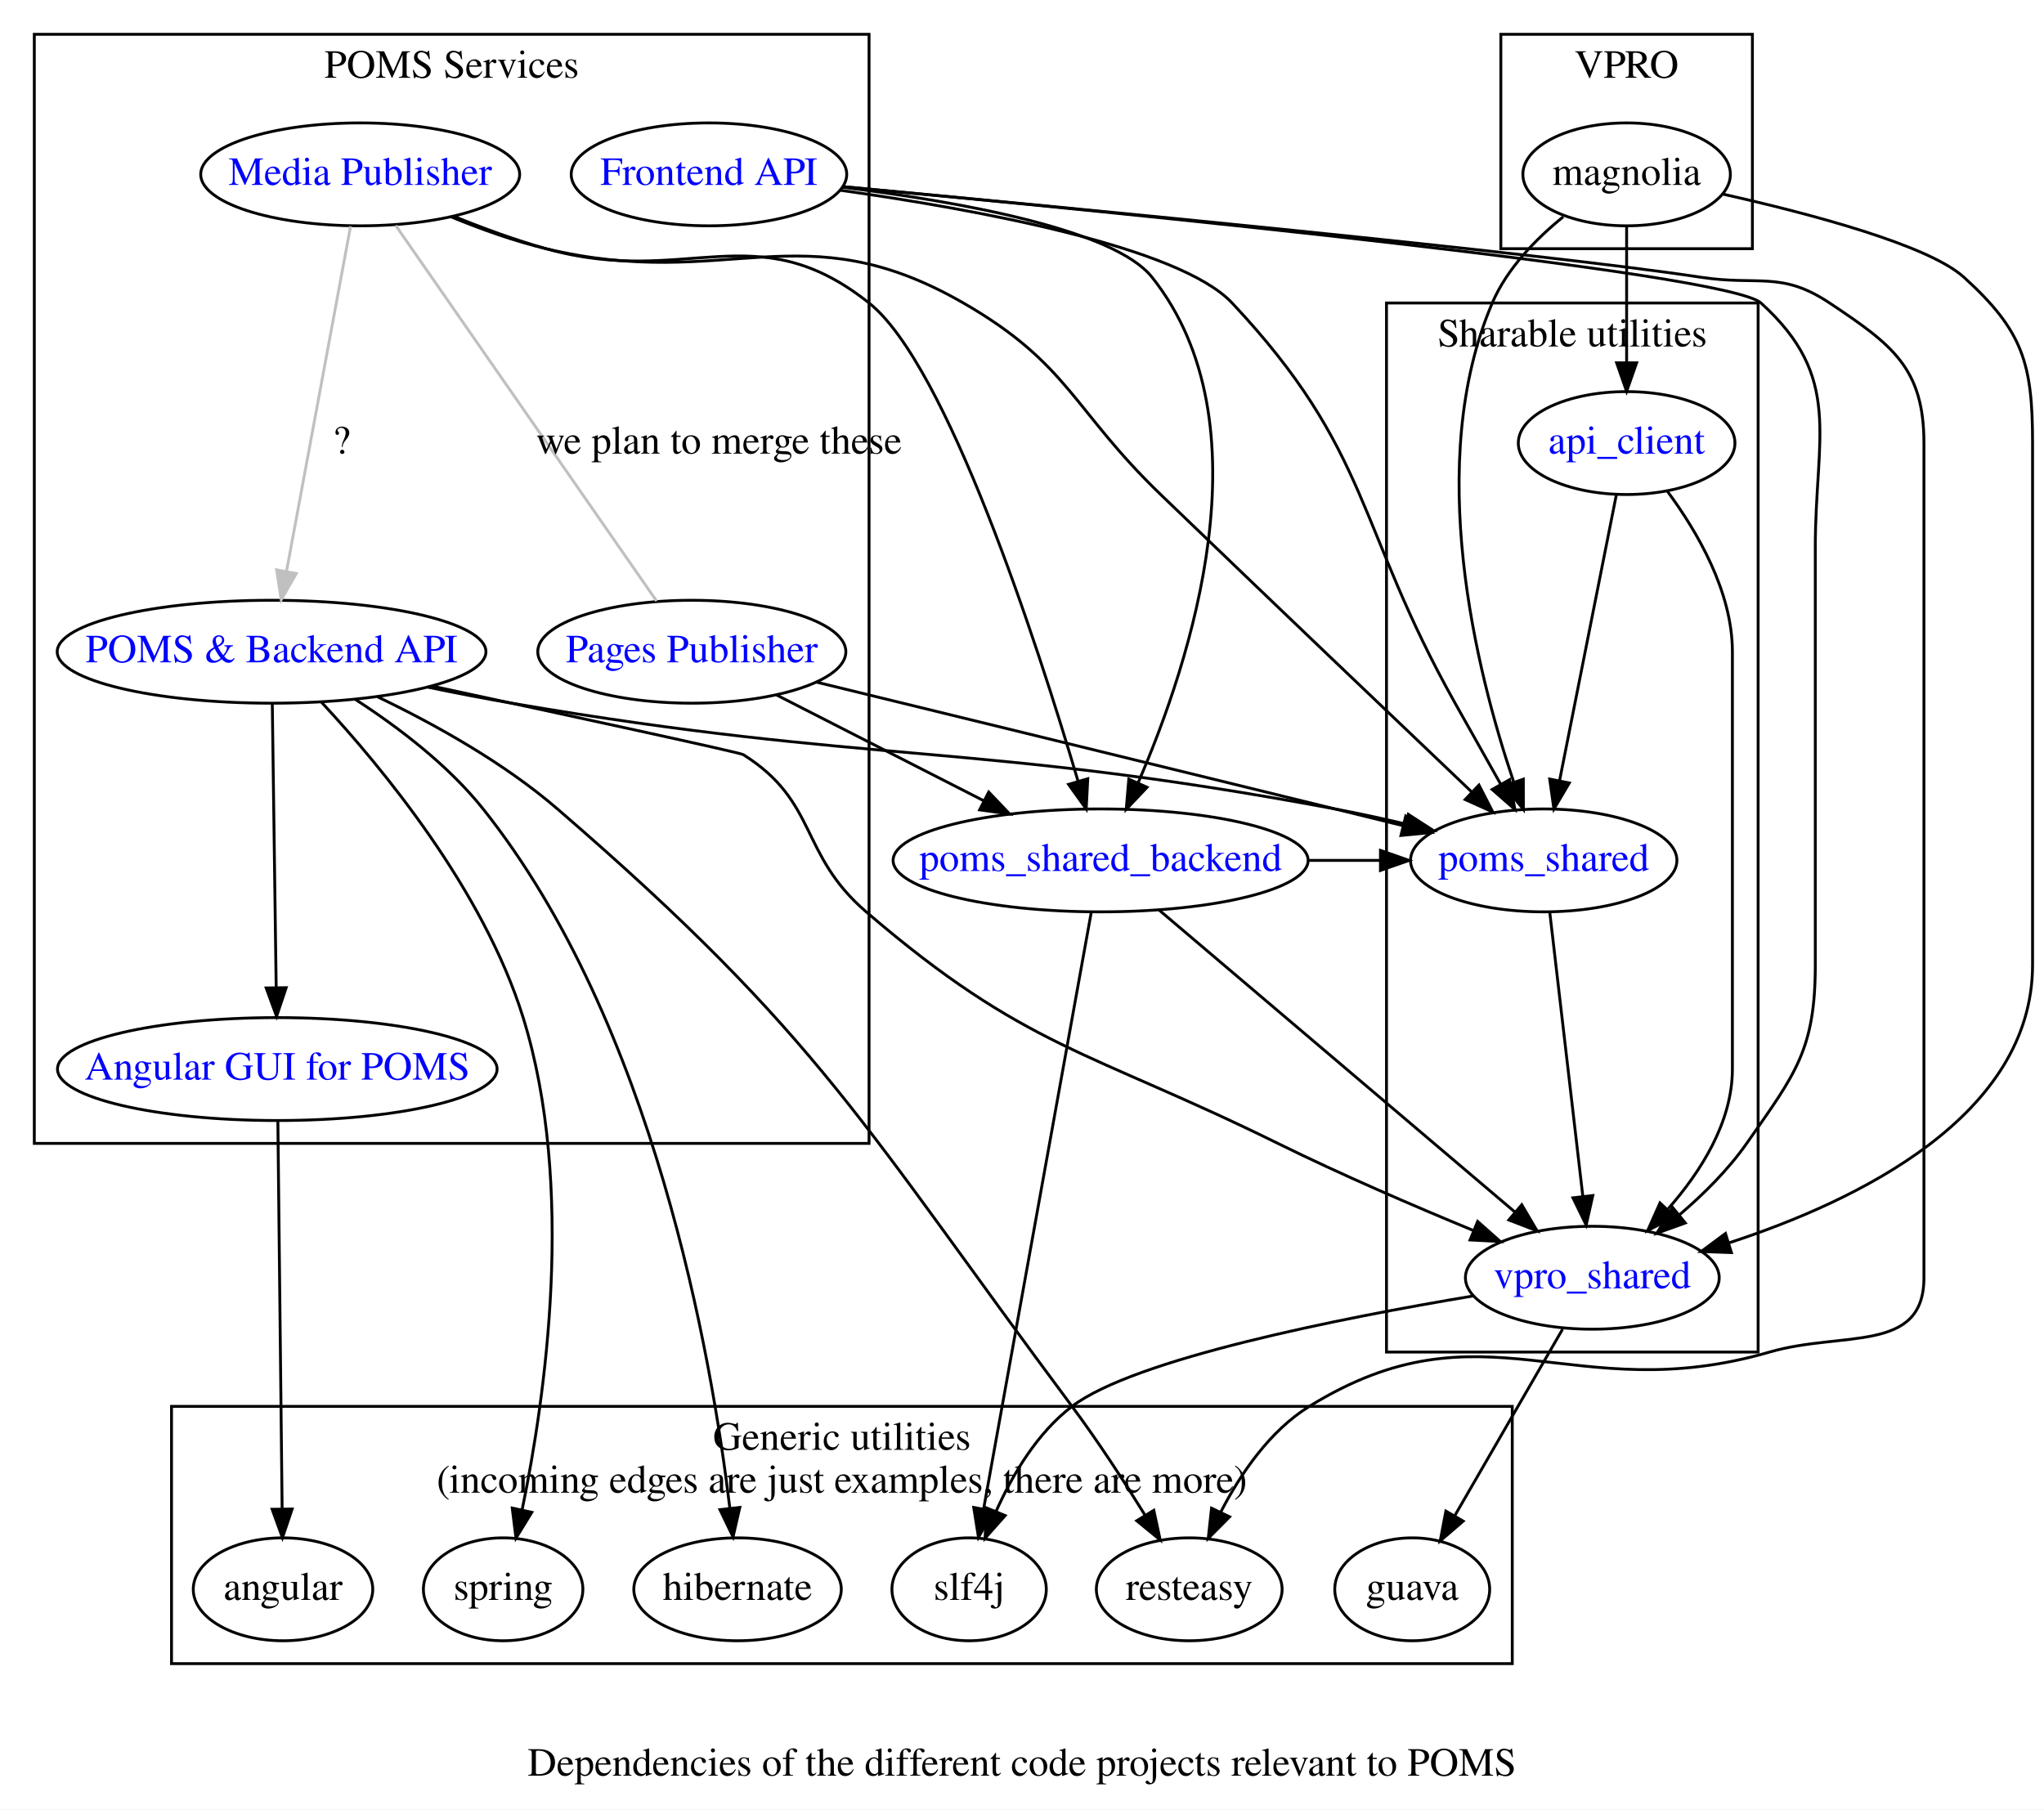
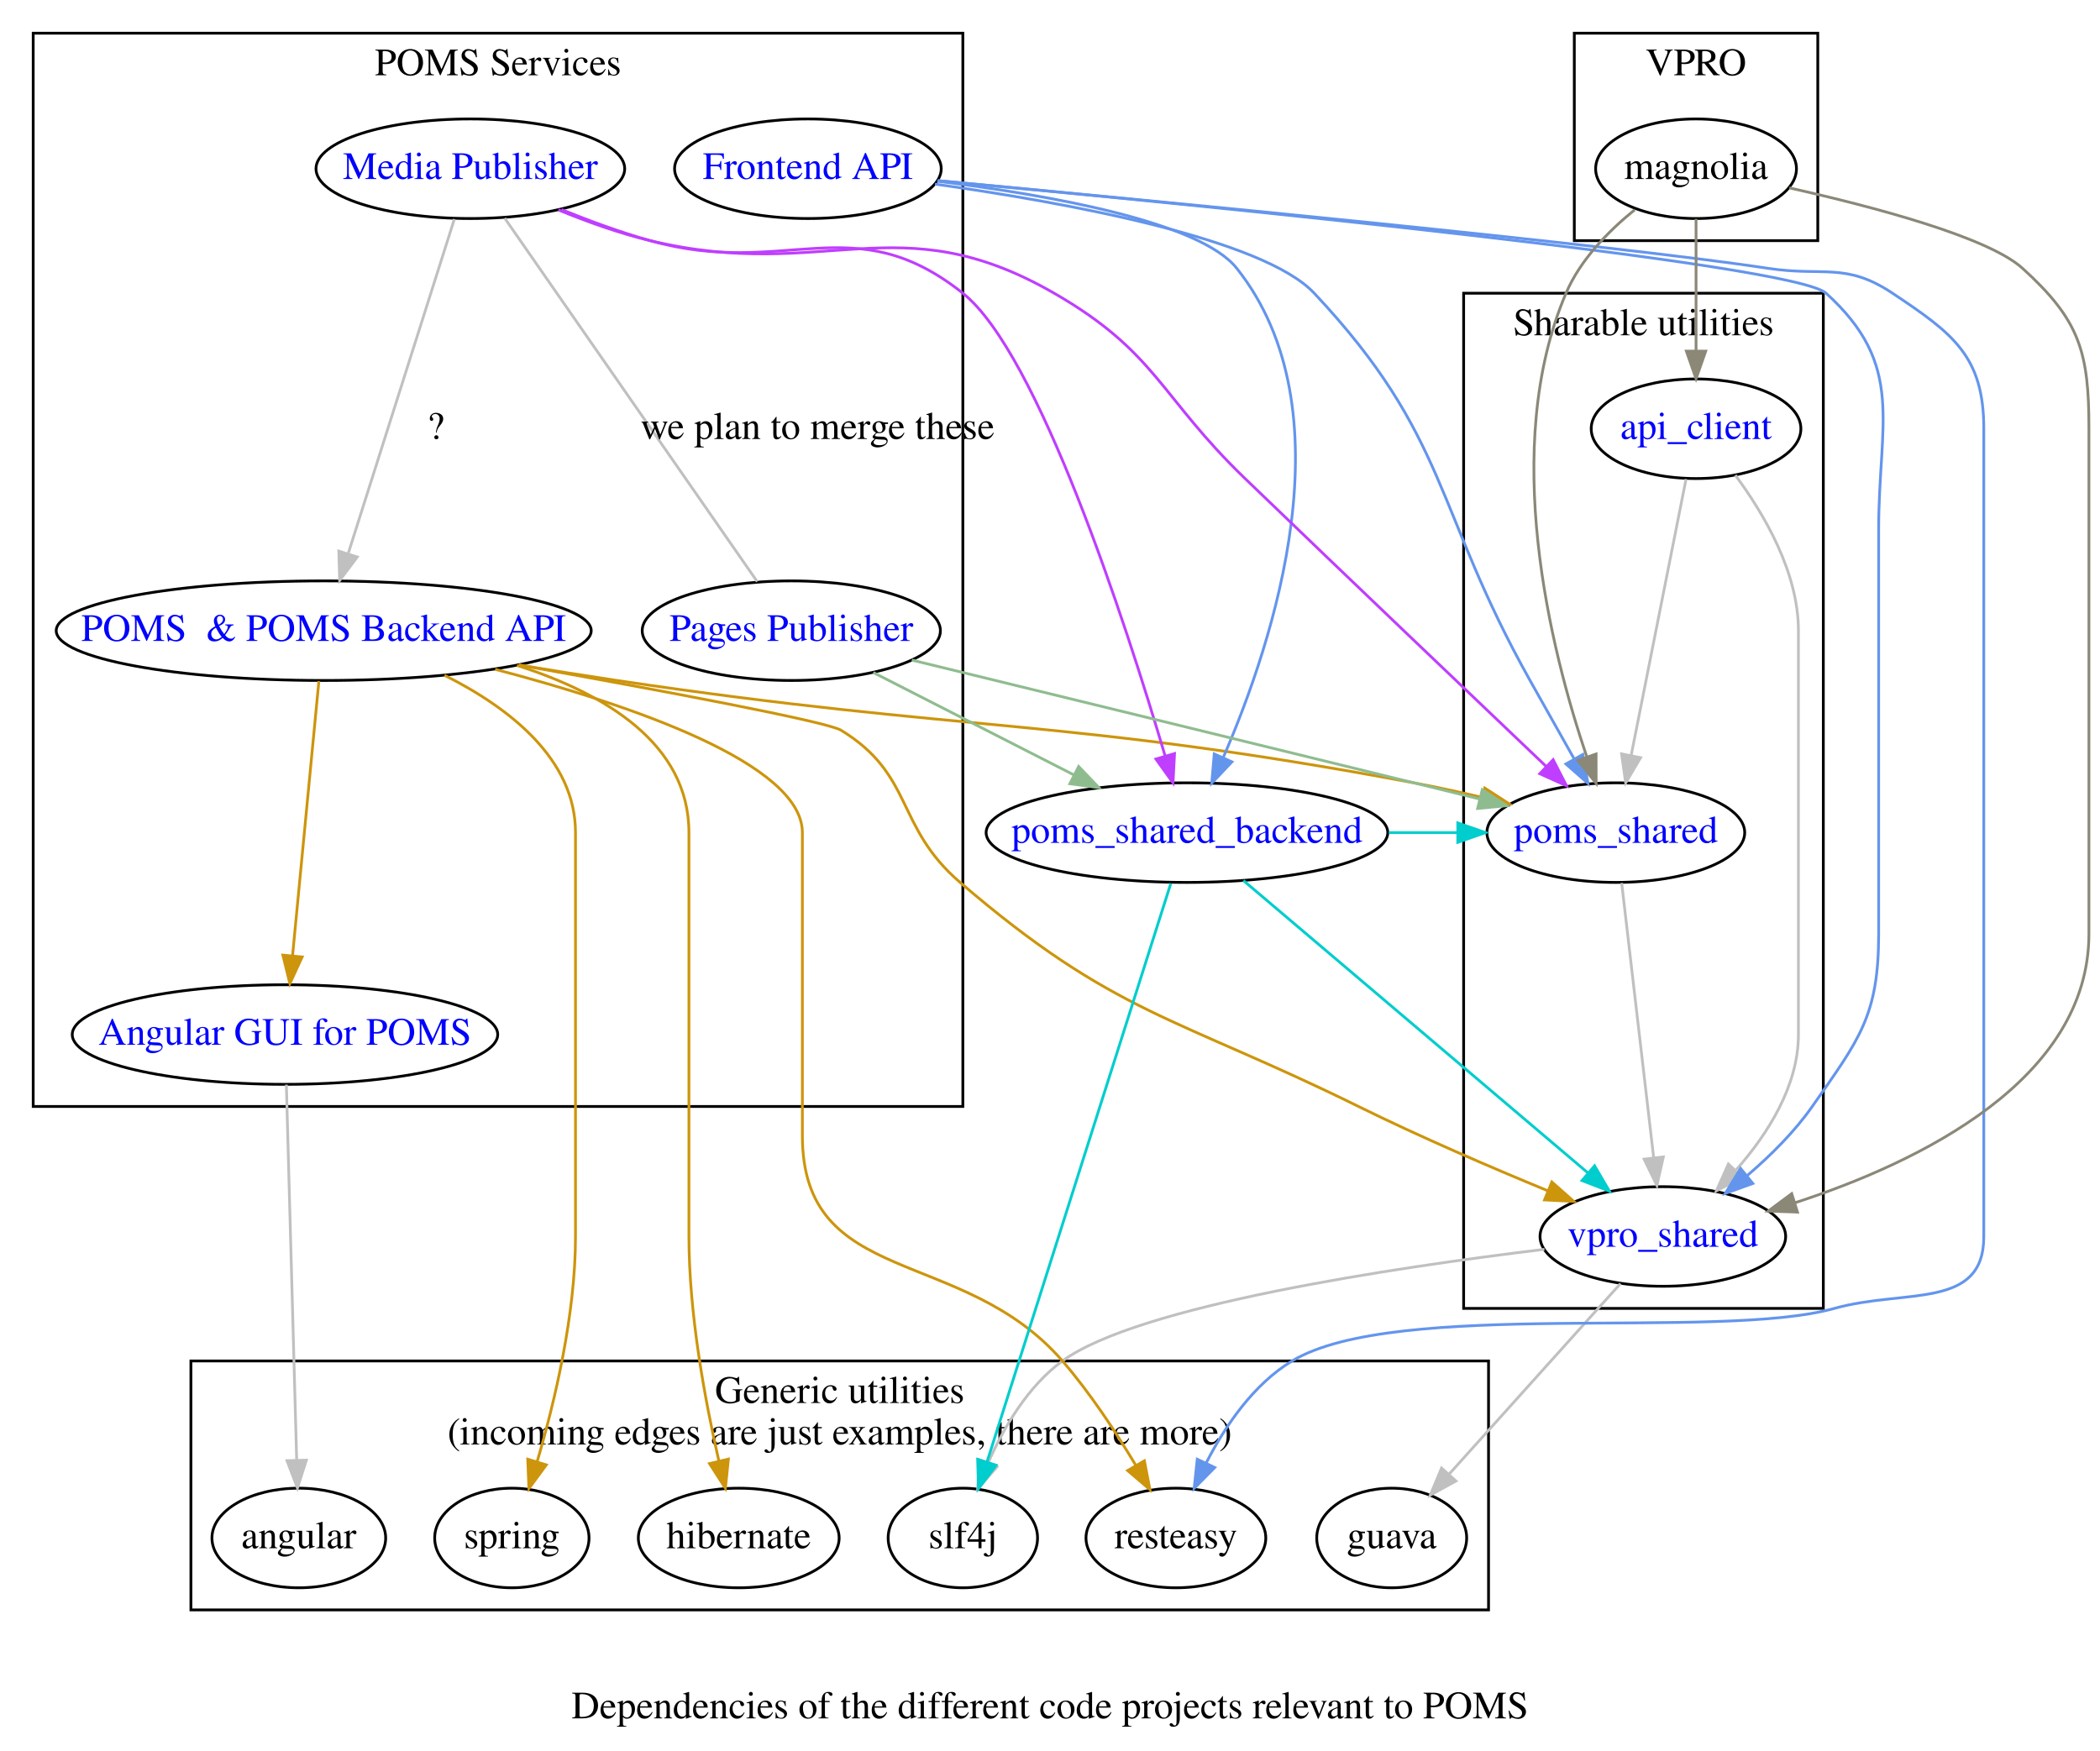
- <svg xmlns="http://www.w3.org/2000/svg" xmlns:xlink="http://www.w3.org/1999/xlink" width="715pt" height="633pt" viewBox="0.00 0.00 715.00 633.00">
+ <svg xmlns="http://www.w3.org/2000/svg" xmlns:xlink="http://www.w3.org/1999/xlink" width="759pt" height="633pt" viewBox="0.00 0.00 759.00 633.00">
  <g id="graph0" class="graph" transform="scale(1 1) rotate(0) translate(4 629)">
-     <polygon fill="#ffffff" stroke="transparent" points="-4,4 -4,-629 711,-629 711,4 -4,4" />
-     <text text-anchor="middle" x="353.5" y="-7.8" font-family="Times,serif" font-size="14.00" fill="#000000">    Dependencies of the different code projects relevant to POMS</text>
+     <polygon fill="#ffffff" stroke="transparent" points="-4,4 -4,-629 755,-629 755,4 -4,4" />
+     <text text-anchor="middle" x="375.5" y="-7.8" font-family="Times,serif" font-size="14.00" fill="#000000">  Dependencies of the different code projects relevant to POMS</text>
    <g id="clust1" class="cluster">
-       <polygon fill="none" stroke="#000000" points="56,-47 56,-137 525,-137 525,-47 56,-47" />
-       <text text-anchor="middle" x="290.5" y="-121.8" font-family="Times,serif" font-size="14.00" fill="#000000">Generic utilities</text>
-       <text text-anchor="middle" x="290.5" y="-106.8" font-family="Times,serif" font-size="14.00" fill="#000000">(incoming edges are just examples, there are more)</text>
+       <polygon fill="none" stroke="#000000" points="65,-47 65,-137 534,-137 534,-47 65,-47" />
+       <text text-anchor="middle" x="299.5" y="-121.8" font-family="Times,serif" font-size="14.00" fill="#000000">Generic utilities</text>
+       <text text-anchor="middle" x="299.5" y="-106.8" font-family="Times,serif" font-size="14.00" fill="#000000">(incoming edges are just examples, there are more)</text>
    </g>
    <g id="clust2" class="cluster">
-       <polygon fill="none" stroke="#000000" points="521,-542 521,-617 609,-617 609,-542 521,-542" />
-       <text text-anchor="middle" x="565" y="-601.8" font-family="Times,serif" font-size="14.00" fill="#000000">VPRO</text>
+       <polygon fill="none" stroke="#000000" points="565,-542 565,-617 653,-617 653,-542 565,-542" />
+       <text text-anchor="middle" x="609" y="-601.8" font-family="Times,serif" font-size="14.00" fill="#000000">VPRO</text>
    </g>
    <g id="clust3" class="cluster">
-       <polygon fill="none" stroke="#000000" points="8,-229 8,-617 300,-617 300,-229 8,-229" />
-       <text text-anchor="middle" x="154" y="-601.8" font-family="Times,serif" font-size="14.00" fill="#000000">POMS Services</text>
+       <polygon fill="none" stroke="#000000" points="8,-229 8,-617 344,-617 344,-229 8,-229" />
+       <text text-anchor="middle" x="176" y="-601.8" font-family="Times,serif" font-size="14.00" fill="#000000">POMS Services</text>
    </g>
    <g id="clust4" class="cluster">
-       <polygon fill="none" stroke="#000000" points="481,-156 481,-523 611,-523 611,-156 481,-156" />
-       <text text-anchor="middle" x="546" y="-507.8" font-family="Times,serif" font-size="14.00" fill="#000000">Sharable utilities</text>
+       <polygon fill="none" stroke="#000000" points="525,-156 525,-523 655,-523 655,-156 525,-156" />
+       <text text-anchor="middle" x="590" y="-507.8" font-family="Times,serif" font-size="14.00" fill="#000000">Sharable utilities</text>
    </g>
    <g id="node1" class="node">
      <g id="a_node1">
        <a xlink:href="https://github.com/vpro/vpro-shared" xlink:title="vpro_shared">
-           <ellipse fill="none" stroke="#000000" cx="553" cy="-182" rx="44.393" ry="18" />
-           <text text-anchor="middle" x="553" y="-178.3" font-family="Times,serif" font-size="14.00" fill="#0000ff">vpro_shared</text>
+           <ellipse fill="none" stroke="#000000" cx="597" cy="-182" rx="44.393" ry="18" />
+           <text text-anchor="middle" x="597" y="-178.3" font-family="Times,serif" font-size="14.00" fill="#0000ff">vpro_shared</text>
        </a>
      </g>
    </g>
    <g id="node10" class="node">
-       <ellipse fill="none" stroke="#000000" cx="335" cy="-73" rx="27" ry="18" />
-       <text text-anchor="middle" x="335" y="-69.3" font-family="Times,serif" font-size="14.00" fill="#000000">slf4j</text>
+       <ellipse fill="none" stroke="#000000" cx="344" cy="-73" rx="27" ry="18" />
+       <text text-anchor="middle" x="344" y="-69.3" font-family="Times,serif" font-size="14.00" fill="#000000">slf4j</text>
    </g>
    <g id="edge1" class="edge">
-       <path fill="none" stroke="#000000" d="M511.397,-175.642C464.767,-167.846 392.824,-153.604 371,-137 358.873,-127.773 350.222,-113.21 344.445,-100.305" />
-       <polygon fill="#000000" stroke="#000000" points="347.611,-98.8 340.578,-90.876 341.134,-101.456 347.611,-98.8" />
+       <path fill="none" stroke="#c0c0c0" d="M554.207,-177.362C499.123,-170.683 407.252,-156.93 380,-137 367.618,-127.945 358.923,-113.263 353.183,-100.244" />
+       <polygon fill="#c0c0c0" stroke="#c0c0c0" points="356.337,-98.705 349.359,-90.733 349.842,-101.317 356.337,-98.705" />
    </g>
    <g id="node11" class="node">
-       <ellipse fill="none" stroke="#000000" cx="490" cy="-73" rx="27.097" ry="18" />
-       <text text-anchor="middle" x="490" y="-69.3" font-family="Times,serif" font-size="14.00" fill="#000000">guava</text>
+       <ellipse fill="none" stroke="#000000" cx="499" cy="-73" rx="27.097" ry="18" />
+       <text text-anchor="middle" x="499" y="-69.3" font-family="Times,serif" font-size="14.00" fill="#000000">guava</text>
    </g>
    <g id="edge2" class="edge">
-       <path fill="none" stroke="#000000" d="M542.597,-164.001C532.339,-146.253 516.557,-118.947 504.955,-98.875" />
-       <polygon fill="#000000" stroke="#000000" points="507.831,-96.855 499.796,-89.949 501.77,-100.358 507.831,-96.855" />
+       <path fill="none" stroke="#c0c0c0" d="M581.688,-164.969C565.054,-146.468 538.382,-116.803 519.846,-96.186" />
+       <polygon fill="#c0c0c0" stroke="#c0c0c0" points="522.226,-93.598 512.937,-88.501 517.02,-98.278 522.226,-93.598" />
    </g>
    <g id="node2" class="node">
      <g id="a_node2">
        <a xlink:href="https://github.com/npo-poms/poms-shared" xlink:title="poms_shared">
-           <ellipse fill="none" stroke="#000000" cx="536" cy="-328" rx="46.593" ry="18" />
-           <text text-anchor="middle" x="536" y="-324.3" font-family="Times,serif" font-size="14.00" fill="#0000ff">poms_shared</text>
+           <ellipse fill="none" stroke="#000000" cx="580" cy="-328" rx="46.593" ry="18" />
+           <text text-anchor="middle" x="580" y="-324.3" font-family="Times,serif" font-size="14.00" fill="#0000ff">poms_shared</text>
        </a>
      </g>
    </g>
    <g id="edge3" class="edge">
-       <path fill="none" stroke="#000000" d="M538.119,-309.804C541.02,-284.887 546.259,-239.894 549.683,-210.488" />
-       <polygon fill="#000000" stroke="#000000" points="553.174,-210.763 550.855,-200.425 546.221,-209.953 553.174,-210.763" />
+       <path fill="none" stroke="#c0c0c0" d="M582.119,-309.804C585.02,-284.887 590.259,-239.894 593.683,-210.488" />
+       <polygon fill="#c0c0c0" stroke="#c0c0c0" points="597.174,-210.763 594.855,-200.425 590.221,-209.953 597.174,-210.763" />
    </g>
    <g id="node3" class="node">
      <g id="a_node3">
        <a xlink:href="https://github.com/npo-poms/api-client" xlink:title="api_client">
-           <ellipse fill="none" stroke="#000000" cx="565" cy="-474" rx="37.894" ry="18" />
-           <text text-anchor="middle" x="565" y="-470.3" font-family="Times,serif" font-size="14.00" fill="#0000ff">api_client</text>
-         </a>
-       </g>
+           <ellipse fill="none" stroke="#000000" cx="609" cy="-474" rx="37.894" ry="18" />
+           <text text-anchor="middle" x="609" y="-470.3" font-family="Times,serif" font-size="14.00" fill="#0000ff">api_client</text>
+         </a>
+       </g>
+     </g>
+     <g id="edge17" class="edge">
+       <path fill="none" stroke="#c0c0c0" d="M623.199,-457.213C633.634,-443.142 646,-422.029 646,-401 646,-401 646,-401 646,-255 646,-236.545 635.07,-219.239 623.535,-206.113" />
+       <polygon fill="#c0c0c0" stroke="#c0c0c0" points="625.772,-203.384 616.366,-198.508 620.678,-208.185 625.772,-203.384" />
    </g>
    <g id="edge18" class="edge">
-       <path fill="none" stroke="#000000" d="M579.199,-457.213C589.634,-443.142 602,-422.029 602,-401 602,-401 602,-401 602,-255 602,-236.545 591.07,-219.239 579.535,-206.113" />
-       <polygon fill="#000000" stroke="#000000" points="581.772,-203.384 572.366,-198.508 576.678,-208.185 581.772,-203.384" />
-     </g>
-     <g id="edge17" class="edge">
-       <path fill="none" stroke="#000000" d="M561.386,-455.804C556.409,-430.751 547.402,-385.401 541.563,-356.007" />
-       <polygon fill="#000000" stroke="#000000" points="544.95,-355.093 539.569,-345.966 538.084,-356.457 544.95,-355.093" />
+       <path fill="none" stroke="#c0c0c0" d="M605.386,-455.804C600.409,-430.751 591.402,-385.401 585.563,-356.007" />
+       <polygon fill="#c0c0c0" stroke="#c0c0c0" points="588.95,-355.093 583.569,-345.966 582.084,-356.457 588.95,-355.093" />
    </g>
    <g id="node4" class="node">
      <g id="a_node4">
-         <a xlink:href="https://subversion.vpro.nl/viewvc/nl/vpro/media" xlink:title="POMS &amp; Backend API">
-           <ellipse fill="none" stroke="#000000" cx="91" cy="-401" rx="74.987" ry="18" />
-           <text text-anchor="middle" x="91" y="-397.3" font-family="Times,serif" font-size="14.00" fill="#0000ff">POMS &amp; Backend API</text>
+         <a xlink:href="https://subversion.vpro.nl/viewvc/nl/vpro/media" xlink:title="POMS  &amp; POMS Backend API">
+           <ellipse fill="none" stroke="#000000" cx="113" cy="-401" rx="96.683" ry="18" />
+           <text text-anchor="middle" x="113" y="-397.3" font-family="Times,serif" font-size="14.00" fill="#0000ff">POMS  &amp; POMS Backend API</text>
        </a>
      </g>
    </g>
    <g id="edge22" class="edge">
-       <path fill="none" stroke="#000000" d="M147.222,-388.964C194.563,-378.794 254.798,-365.756 256,-365 282.272,-348.491 275.466,-330.221 299,-310 354.695,-262.146 377.141,-261.474 443,-229 465.19,-218.059 490.549,-207.122 511.322,-198.556" />
-       <polygon fill="#000000" stroke="#000000" points="512.885,-201.698 520.816,-194.673 510.235,-195.219 512.885,-201.698" />
+       <path fill="none" stroke="#cd950c" d="M183.535,-388.608C234.341,-379.491 294.834,-368.158 300,-365 326.473,-348.816 319.466,-330.221 343,-310 398.695,-262.146 421.141,-261.474 487,-229 509.19,-218.059 534.549,-207.122 555.322,-198.556" />
+       <polygon fill="#cd950c" stroke="#cd950c" points="556.885,-201.698 564.816,-194.673 554.235,-195.219 556.885,-201.698" />
    </g>
    <g id="edge23" class="edge">
-       <path fill="none" stroke="#000000" d="M145.547,-388.622C155.326,-386.6 165.445,-384.635 175,-383 302.204,-361.239 336.144,-369.709 463,-346 471.027,-344.5 479.491,-342.658 487.698,-340.731" />
-       <polygon fill="#000000" stroke="#000000" points="488.637,-344.105 497.536,-338.355 486.994,-337.3 488.637,-344.105" />
+       <path fill="none" stroke="#cd950c" d="M183.639,-388.596C195.434,-386.642 207.553,-384.706 219,-383 346.641,-363.971 380.144,-369.709 507,-346 515.027,-344.5 523.491,-342.658 531.698,-340.731" />
+       <polygon fill="#cd950c" stroke="#cd950c" points="532.637,-344.105 541.536,-338.355 530.994,-337.3 532.637,-344.105" />
    </g>
    <g id="node5" class="node">
      <g id="a_node5">
        <a xlink:href="https://subversion.vpro.nl/viewvc/nl/vpro/media-gui" xlink:title="Angular GUI for POMS">
-           <ellipse fill="none" stroke="#000000" cx="93" cy="-255" rx="76.887" ry="18" />
-           <text text-anchor="middle" x="93" y="-251.3" font-family="Times,serif" font-size="14.00" fill="#0000ff">Angular GUI for POMS</text>
+           <ellipse fill="none" stroke="#000000" cx="99" cy="-255" rx="76.887" ry="18" />
+           <text text-anchor="middle" x="99" y="-251.3" font-family="Times,serif" font-size="14.00" fill="#0000ff">Angular GUI for POMS</text>
        </a>
      </g>
    </g>
    <g id="edge24" class="edge">
-       <path fill="none" stroke="#000000" d="M91.249,-382.804C91.591,-357.887 92.207,-312.894 92.61,-283.488" />
-       <polygon fill="#000000" stroke="#000000" points="96.11,-283.472 92.748,-273.425 89.111,-283.376 96.11,-283.472" />
+       <path fill="none" stroke="#cd950c" d="M111.255,-382.804C108.866,-357.887 104.552,-312.894 101.732,-283.488" />
+       <polygon fill="#cd950c" stroke="#cd950c" points="105.205,-283.045 100.767,-273.425 98.237,-283.714 105.205,-283.045" />
    </g>
    <g id="node12" class="node">
-       <ellipse fill="none" stroke="#000000" cx="412" cy="-73" rx="32.494" ry="18" />
-       <text text-anchor="middle" x="412" y="-69.3" font-family="Times,serif" font-size="14.00" fill="#000000">resteasy</text>
+       <ellipse fill="none" stroke="#000000" cx="421" cy="-73" rx="32.494" ry="18" />
+       <text text-anchor="middle" x="421" y="-69.3" font-family="Times,serif" font-size="14.00" fill="#000000">resteasy</text>
    </g>
    <g id="edge25" class="edge">
-       <path fill="none" stroke="#000000" d="M128.03,-385.248C147.972,-375.678 172.253,-362.185 191,-346 283.793,-265.888 297.753,-235.302 371,-137 380.047,-124.858 389.221,-110.742 396.591,-98.862" />
-       <polygon fill="#000000" stroke="#000000" points="399.607,-100.638 401.843,-90.282 393.637,-96.984 399.607,-100.638" />
+       <path fill="none" stroke="#cd950c" d="M174.968,-387.041C224.609,-374.004 286,-352.857 286,-328 286,-328 286,-328 286,-218.5 286,-163.206 343.826,-178.82 380,-137 389.975,-125.468 399.298,-111.308 406.525,-99.242" />
+       <polygon fill="#cd950c" stroke="#cd950c" points="409.608,-100.903 411.62,-90.501 403.56,-97.378 409.608,-100.903" />
    </g>
    <g id="node13" class="node">
-       <ellipse fill="none" stroke="#000000" cx="172" cy="-73" rx="27.895" ry="18" />
-       <text text-anchor="middle" x="172" y="-69.3" font-family="Times,serif" font-size="14.00" fill="#000000">spring</text>
+       <ellipse fill="none" stroke="#000000" cx="181" cy="-73" rx="27.895" ry="18" />
+       <text text-anchor="middle" x="181" y="-69.3" font-family="Times,serif" font-size="14.00" fill="#000000">spring</text>
    </g>
    <g id="edge26" class="edge">
-       <path fill="none" stroke="#000000" d="M108.389,-383.41C129.839,-360.346 165.162,-317.554 179,-273 197.361,-213.885 186.774,-140.182 178.64,-100.829" />
-       <polygon fill="#000000" stroke="#000000" points="182.028,-99.939 176.488,-90.908 175.187,-101.423 182.028,-99.939" />
+       <path fill="none" stroke="#cd950c" d="M156.634,-384.894C179.989,-373.167 204,-354.634 204,-328 204,-328 204,-328 204,-182 204,-153.784 196.53,-122.326 190.104,-100.487" />
+       <polygon fill="#cd950c" stroke="#cd950c" points="193.439,-99.422 187.164,-90.885 186.745,-101.472 193.439,-99.422" />
    </g>
    <g id="node14" class="node">
-       <ellipse fill="none" stroke="#000000" cx="254" cy="-73" rx="36.294" ry="18" />
-       <text text-anchor="middle" x="254" y="-69.3" font-family="Times,serif" font-size="14.00" fill="#000000">hibernate</text>
+       <ellipse fill="none" stroke="#000000" cx="263" cy="-73" rx="36.294" ry="18" />
+       <text text-anchor="middle" x="263" y="-69.3" font-family="Times,serif" font-size="14.00" fill="#000000">hibernate</text>
    </g>
    <g id="edge27" class="edge">
-       <path fill="none" stroke="#000000" d="M120.237,-384.362C135.175,-374.702 152.737,-361.403 165,-346 224.695,-271.02 244.924,-154.689 251.297,-101.404" />
-       <polygon fill="#000000" stroke="#000000" points="254.791,-101.65 252.425,-91.323 247.835,-100.871 254.791,-101.65" />
+       <path fill="none" stroke="#cd950c" d="M182.865,-388.445C214.528,-378.321 245,-360.211 245,-328 245,-328 245,-328 245,-182 245,-154.144 250.793,-122.813 255.807,-100.915" />
+       <polygon fill="#cd950c" stroke="#cd950c" points="259.261,-101.518 258.176,-90.979 252.452,-99.894 259.261,-101.518" />
    </g>
    <g id="node15" class="node">
-       <ellipse fill="none" stroke="#000000" cx="95" cy="-73" rx="31.396" ry="18" />
-       <text text-anchor="middle" x="95" y="-69.3" font-family="Times,serif" font-size="14.00" fill="#000000">angular</text>
+       <ellipse fill="none" stroke="#000000" cx="104" cy="-73" rx="31.396" ry="18" />
+       <text text-anchor="middle" x="104" y="-69.3" font-family="Times,serif" font-size="14.00" fill="#000000">angular</text>
    </g>
    <g id="edge28" class="edge">
-       <path fill="none" stroke="#000000" d="M93.199,-236.884C93.548,-205.132 94.272,-139.217 94.688,-101.37" />
-       <polygon fill="#000000" stroke="#000000" points="98.192,-101.081 94.802,-91.043 91.192,-101.004 98.192,-101.081" />
+       <path fill="none" stroke="#c0c0c0" d="M99.498,-236.884C100.37,-205.132 102.181,-139.217 103.221,-101.37" />
+       <polygon fill="#c0c0c0" stroke="#c0c0c0" points="106.728,-101.135 103.504,-91.043 99.731,-100.943 106.728,-101.135" />
    </g>
    <g id="node6" class="node">
      <g id="a_node6">
        <a xlink:href="https://subversion.vpro.nl/viewvc/nl/publiekeomroep/poms-shared-backend/" xlink:title="poms_shared_backend">
-           <ellipse fill="none" stroke="#000000" cx="381" cy="-328" rx="72.588" ry="18" />
-           <text text-anchor="middle" x="381" y="-324.3" font-family="Times,serif" font-size="14.00" fill="#0000ff">poms_shared_backend</text>
+           <ellipse fill="none" stroke="#000000" cx="425" cy="-328" rx="72.588" ry="18" />
+           <text text-anchor="middle" x="425" y="-324.3" font-family="Times,serif" font-size="14.00" fill="#0000ff">poms_shared_backend</text>
        </a>
      </g>
    </g>
    <g id="edge4" class="edge">
-       <path fill="none" stroke="#000000" d="M401.406,-310.679C432.382,-284.385 491.309,-234.366 525.863,-205.035" />
-       <polygon fill="#000000" stroke="#000000" points="528.318,-207.542 533.677,-198.402 523.788,-202.206 528.318,-207.542" />
+       <path fill="none" stroke="#00cdcd" d="M445.406,-310.679C476.382,-284.385 535.309,-234.366 569.863,-205.035" />
+       <polygon fill="#00cdcd" stroke="#00cdcd" points="572.318,-207.542 577.677,-198.402 567.788,-202.206 572.318,-207.542" />
    </g>
    <g id="edge5" class="edge">
-       <path fill="none" stroke="#000000" d="M453.959,-328C462.237,-328 470.515,-328 478.793,-328" />
-       <polygon fill="#000000" stroke="#000000" points="478.89,-331.5 488.89,-328 478.89,-324.5 478.89,-331.5" />
+       <path fill="none" stroke="#00cdcd" d="M497.959,-328C506.237,-328 514.515,-328 522.793,-328" />
+       <polygon fill="#00cdcd" stroke="#00cdcd" points="522.89,-331.5 532.89,-328 522.89,-324.5 522.89,-331.5" />
    </g>
    <g id="edge6" class="edge">
-       <path fill="none" stroke="#000000" d="M377.692,-309.661C369.752,-265.644 349.571,-153.775 340.08,-101.162" />
-       <polygon fill="#000000" stroke="#000000" points="343.498,-100.393 338.278,-91.173 336.609,-101.635 343.498,-100.393" />
+       <path fill="none" stroke="#00cdcd" d="M419.175,-309.661C405.13,-265.445 369.336,-152.763 352.72,-100.452" />
+       <polygon fill="#00cdcd" stroke="#00cdcd" points="356.028,-99.304 349.665,-90.833 349.356,-101.423 356.028,-99.304" />
    </g>
    <g id="node7" class="node">
      <g id="a_node7">
        <a xlink:href="https://subversion.vpro.nl/viewvc/nl/vpro/api/" xlink:title="Frontend API">
-           <ellipse fill="none" stroke="#000000" cx="244" cy="-568" rx="48.192" ry="18" />
-           <text text-anchor="middle" x="244" y="-564.3" font-family="Times,serif" font-size="14.00" fill="#0000ff">Frontend API</text>
-         </a>
-       </g>
+           <ellipse fill="none" stroke="#000000" cx="288" cy="-568" rx="48.192" ry="18" />
+           <text text-anchor="middle" x="288" y="-564.3" font-family="Times,serif" font-size="14.00" fill="#0000ff">Frontend API</text>
+         </a>
+       </g>
+     </g>
+     <g id="edge7" class="edge">
+       <path fill="none" stroke="#6495ed" d="M335.024,-563.697C431.593,-554.664 644.233,-533.678 656,-523 684.827,-496.841 675,-476.427 675,-437.5 675,-437.5 675,-437.5 675,-291.5 675,-261.745 668.061,-253.378 651,-229 644.574,-219.817 635.974,-211.272 627.529,-204.054" />
+       <polygon fill="#6495ed" stroke="#6495ed" points="629.522,-201.163 619.557,-197.563 625.102,-206.591 629.522,-201.163" />
+     </g>
+     <g id="edge8" class="edge">
+       <path fill="none" stroke="#6495ed" d="M333.928,-562.443C381.843,-555.684 452.525,-542.678 471,-523 519.754,-471.072 514.18,-445.136 549,-383 554.17,-373.774 559.846,-363.69 564.913,-354.705" />
+       <polygon fill="#6495ed" stroke="#6495ed" points="568.059,-356.251 569.926,-345.822 561.963,-352.811 568.059,-356.251" />
    </g>
    <g id="edge9" class="edge">
-       <path fill="none" stroke="#000000" d="M291.024,-563.697C387.593,-554.664 600.233,-533.678 612,-523 640.827,-496.841 631,-476.427 631,-437.5 631,-437.5 631,-437.5 631,-291.5 631,-261.745 624.061,-253.378 607,-229 600.574,-219.817 591.974,-211.272 583.529,-204.054" />
-       <polygon fill="#000000" stroke="#000000" points="585.522,-201.163 575.557,-197.563 581.102,-206.591 585.522,-201.163" />
-     </g>
-     <g id="edge7" class="edge">
-       <path fill="none" stroke="#000000" d="M289.928,-562.443C337.843,-555.684 408.525,-542.678 427,-523 475.754,-471.072 470.18,-445.136 505,-383 510.17,-373.774 515.846,-363.69 520.913,-354.705" />
-       <polygon fill="#000000" stroke="#000000" points="524.059,-356.251 525.926,-345.822 517.963,-352.811 524.059,-356.251" />
-     </g>
-     <g id="edge8" class="edge">
-       <path fill="none" stroke="#000000" d="M290.732,-563.488C331.321,-558.488 385.64,-548.819 399,-532 439.725,-480.732 412.544,-397.659 394.08,-355.07" />
-       <polygon fill="#000000" stroke="#000000" points="397.247,-353.579 389.96,-345.888 390.861,-356.445 397.247,-353.579" />
+       <path fill="none" stroke="#6495ed" d="M334.732,-563.488C375.321,-558.488 429.64,-548.819 443,-532 483.725,-480.732 456.544,-397.659 438.08,-355.07" />
+       <polygon fill="#6495ed" stroke="#6495ed" points="441.247,-353.579 433.96,-345.888 434.861,-356.445 441.247,-353.579" />
    </g>
    <g id="edge10" class="edge">
-       <path fill="none" stroke="#000000" d="M290.914,-563.685C371.814,-556.152 534.336,-540.586 591,-532 611.166,-528.944 619.027,-534.309 636,-523 657.85,-508.441 669,-500.256 669,-474 669,-474 669,-474 669,-182 669,-155.363 640.577,-163.44 615,-156 545.816,-135.874 515.284,-174.891 454,-137 440.174,-128.452 429.972,-113.462 423.087,-100.138" />
-       <polygon fill="#000000" stroke="#000000" points="426.12,-98.365 418.656,-90.846 419.801,-101.378 426.12,-98.365" />
+       <path fill="none" stroke="#6495ed" d="M334.914,-563.685C415.814,-556.152 578.336,-540.586 635,-532 655.166,-528.944 663.027,-534.309 680,-523 701.85,-508.441 713,-500.256 713,-474 713,-474 713,-474 713,-182 713,-155.363 684.653,-163.174 659,-156 616.857,-144.215 500.458,-159.624 463,-137 449.086,-128.596 438.88,-113.613 432.015,-100.256" />
+       <polygon fill="#6495ed" stroke="#6495ed" points="435.044,-98.475 427.602,-90.935 428.718,-101.471 435.044,-98.475" />
    </g>
    <g id="node8" class="node">
      <g id="a_node8">
        <a xlink:href="https://subversion.vpro.nl/viewvc/nl/publiekeomroep/npo-publish/" xlink:title="Media Publisher">
-           <ellipse fill="none" stroke="#000000" cx="122" cy="-568" rx="55.79" ry="18" />
-           <text text-anchor="middle" x="122" y="-564.3" font-family="Times,serif" font-size="14.00" fill="#0000ff">Media Publisher</text>
+           <ellipse fill="none" stroke="#000000" cx="166" cy="-568" rx="55.79" ry="18" />
+           <text text-anchor="middle" x="166" y="-564.3" font-family="Times,serif" font-size="14.00" fill="#0000ff">Media Publisher</text>
        </a>
      </g>
    </g>
    <g id="edge13" class="edge">
-       <path fill="none" stroke="#000000" d="M153.793,-553.125C164.171,-548.858 175.887,-544.649 187,-542 250.653,-526.827 276.293,-555.652 333,-523 370.043,-501.671 371.212,-485.652 402,-456 439.752,-419.641 483.724,-377.719 510.709,-352.041" />
-       <polygon fill="#000000" stroke="#000000" points="513.349,-354.36 518.182,-344.932 508.524,-349.289 513.349,-354.36" />
+       <path fill="none" stroke="#bf3eff" d="M197.793,-553.125C208.171,-548.858 219.887,-544.649 231,-542 294.653,-526.827 320.293,-555.652 377,-523 414.043,-501.671 415.212,-485.652 446,-456 483.752,-419.641 527.724,-377.719 554.709,-352.041" />
+       <polygon fill="#bf3eff" stroke="#bf3eff" points="557.349,-354.36 562.182,-344.932 552.524,-349.289 557.349,-354.36" />
    </g>
    <g id="edge15" class="edge">
-       <path fill="none" stroke="#c0c0c0" d="M118.623,-549.81C113.219,-520.698 102.588,-463.426 96.206,-429.046" />
-       <polygon fill="#c0c0c0" stroke="#c0c0c0" points="99.639,-428.361 94.372,-419.167 92.756,-429.638 99.639,-428.361" />
-       <text text-anchor="middle" x="115.5" y="-470.3" font-family="Times,serif" font-size="14.00" fill="#000000">?</text>
+       <path fill="none" stroke="#c0c0c0" d="M160.227,-549.81C150.988,-520.698 132.812,-463.426 121.901,-429.046" />
+       <polygon fill="#c0c0c0" stroke="#c0c0c0" points="125.127,-427.64 118.766,-419.167 118.455,-429.758 125.127,-427.64" />
+       <text text-anchor="middle" x="153.5" y="-470.3" font-family="Times,serif" font-size="14.00" fill="#000000">?</text>
    </g>
    <g id="edge14" class="edge">
-       <path fill="none" stroke="#000000" d="M154.928,-553.244C165.06,-549.137 176.351,-544.988 187,-542 236.034,-528.242 260.14,-554.698 300,-523 327.265,-501.317 358.691,-404.353 373.072,-355.836" />
-       <polygon fill="#000000" stroke="#000000" points="376.505,-356.568 375.954,-345.988 369.786,-354.602 376.505,-356.568" />
+       <path fill="none" stroke="#bf3eff" d="M198.928,-553.244C209.06,-549.137 220.351,-544.988 231,-542 280.034,-528.242 304.14,-554.698 344,-523 371.265,-501.317 402.691,-404.353 417.072,-355.836" />
+       <polygon fill="#bf3eff" stroke="#bf3eff" points="420.505,-356.568 419.954,-345.988 413.786,-354.602 420.505,-356.568" />
    </g>
    <g id="node9" class="node">
      <g id="a_node9">
        <a xlink:href="https://subversion.vpro.nl/viewvc/nl/publiekeomroep/npo-publish/" xlink:title="Pages Publisher">
-           <ellipse fill="none" stroke="#000000" cx="238" cy="-401" rx="53.891" ry="18" />
-           <text text-anchor="middle" x="238" y="-397.3" font-family="Times,serif" font-size="14.00" fill="#0000ff">Pages Publisher</text>
+           <ellipse fill="none" stroke="#000000" cx="282" cy="-401" rx="53.891" ry="18" />
+           <text text-anchor="middle" x="282" y="-397.3" font-family="Times,serif" font-size="14.00" fill="#0000ff">Pages Publisher</text>
        </a>
      </g>
    </g>
    <g id="edge16" class="edge">
-       <path fill="none" stroke="#c0c0c0" d="M134.414,-550.128C156.741,-517.985 203.414,-450.793 225.675,-418.743" />
-       <text text-anchor="middle" x="247.5" y="-470.3" font-family="Times,serif" font-size="14.00" fill="#000000">we plan to merge these</text>
+       <path fill="none" stroke="#c0c0c0" d="M178.414,-550.128C200.741,-517.985 247.414,-450.793 269.675,-418.743" />
+       <text text-anchor="middle" x="291.5" y="-470.3" font-family="Times,serif" font-size="14.00" fill="#000000">we plan to merge these</text>
+     </g>
+     <g id="edge11" class="edge">
+       <path fill="none" stroke="#8fbc8f" d="M325.56,-390.379C370.89,-379.321 443.93,-361.484 507,-346 514.665,-344.118 522.783,-342.121 530.71,-340.168" />
+       <polygon fill="#8fbc8f" stroke="#8fbc8f" points="531.731,-343.521 540.603,-337.73 530.056,-336.725 531.731,-343.521" />
    </g>
    <g id="edge12" class="edge">
-       <path fill="none" stroke="#000000" d="M281.56,-390.379C326.89,-379.321 399.93,-361.484 463,-346 470.666,-344.118 478.783,-342.121 486.71,-340.168" />
-       <polygon fill="#000000" stroke="#000000" points="487.731,-343.521 496.603,-337.73 486.055,-336.725 487.731,-343.521" />
-     </g>
-     <g id="edge11" class="edge">
-       <path fill="none" stroke="#000000" d="M267.63,-385.874C288.646,-375.146 317.114,-360.613 340.265,-348.795" />
-       <polygon fill="#000000" stroke="#000000" points="341.858,-351.911 349.173,-344.247 338.675,-345.677 341.858,-351.911" />
+       <path fill="none" stroke="#8fbc8f" d="M311.63,-385.874C332.646,-375.146 361.114,-360.613 384.265,-348.795" />
+       <polygon fill="#8fbc8f" stroke="#8fbc8f" points="385.858,-351.911 393.173,-344.247 382.675,-345.677 385.858,-351.911" />
    </g>
    <g id="node16" class="node">
-       <ellipse fill="none" stroke="#000000" cx="565" cy="-568" rx="36.294" ry="18" />
-       <text text-anchor="middle" x="565" y="-564.3" font-family="Times,serif" font-size="14.00" fill="#000000">magnolia</text>
+       <ellipse fill="none" stroke="#000000" cx="609" cy="-568" rx="36.294" ry="18" />
+       <text text-anchor="middle" x="609" y="-564.3" font-family="Times,serif" font-size="14.00" fill="#000000">magnolia</text>
+     </g>
+     <g id="edge19" class="edge">
+       <path fill="none" stroke="#8b8878" d="M642.708,-561.084C672.992,-554.283 714.553,-543.303 727,-532 747.652,-513.245 751,-501.897 751,-474 751,-474 751,-474 751,-291.5 751,-238.626 689.958,-208.926 644.736,-194.178" />
+       <polygon fill="#8b8878" stroke="#8b8878" points="645.656,-190.799 635.067,-191.17 643.576,-197.483 645.656,-190.799" />
    </g>
    <g id="edge20" class="edge">
-       <path fill="none" stroke="#000000" d="M598.708,-561.084C628.992,-554.283 670.553,-543.303 683,-532 703.652,-513.245 707,-501.897 707,-474 707,-474 707,-474 707,-291.5 707,-238.626 645.958,-208.926 600.736,-194.178" />
-       <polygon fill="#000000" stroke="#000000" points="601.656,-190.799 591.067,-191.17 599.576,-197.483 601.656,-190.799" />
+       <path fill="none" stroke="#8b8878" d="M586.822,-553.158C577.279,-545.421 567.146,-535.052 562,-523 538.162,-467.175 556.331,-394.366 569.507,-355.419" />
+       <polygon fill="#8b8878" stroke="#8b8878" points="572.865,-356.42 572.887,-345.825 566.263,-354.095 572.865,-356.42" />
    </g>
    <g id="edge21" class="edge">
-       <path fill="none" stroke="#000000" d="M542.822,-553.158C533.279,-545.421 523.146,-535.052 518,-523 494.162,-467.175 512.331,-394.366 525.507,-355.419" />
-       <polygon fill="#000000" stroke="#000000" points="528.865,-356.42 528.887,-345.825 522.263,-354.095 528.865,-356.42" />
-     </g>
-     <g id="edge19" class="edge">
-       <path fill="none" stroke="#000000" d="M565,-549.876C565,-536.352 565,-517.619 565,-502.151" />
-       <polygon fill="#000000" stroke="#000000" points="568.5,-502.068 565,-492.068 561.5,-502.068 568.5,-502.068" />
+       <path fill="none" stroke="#8b8878" d="M609,-549.876C609,-536.352 609,-517.619 609,-502.151" />
+       <polygon fill="#8b8878" stroke="#8b8878" points="612.5,-502.068 609,-492.068 605.5,-502.068 612.5,-502.068" />
    </g>
  </g>
</svg>
